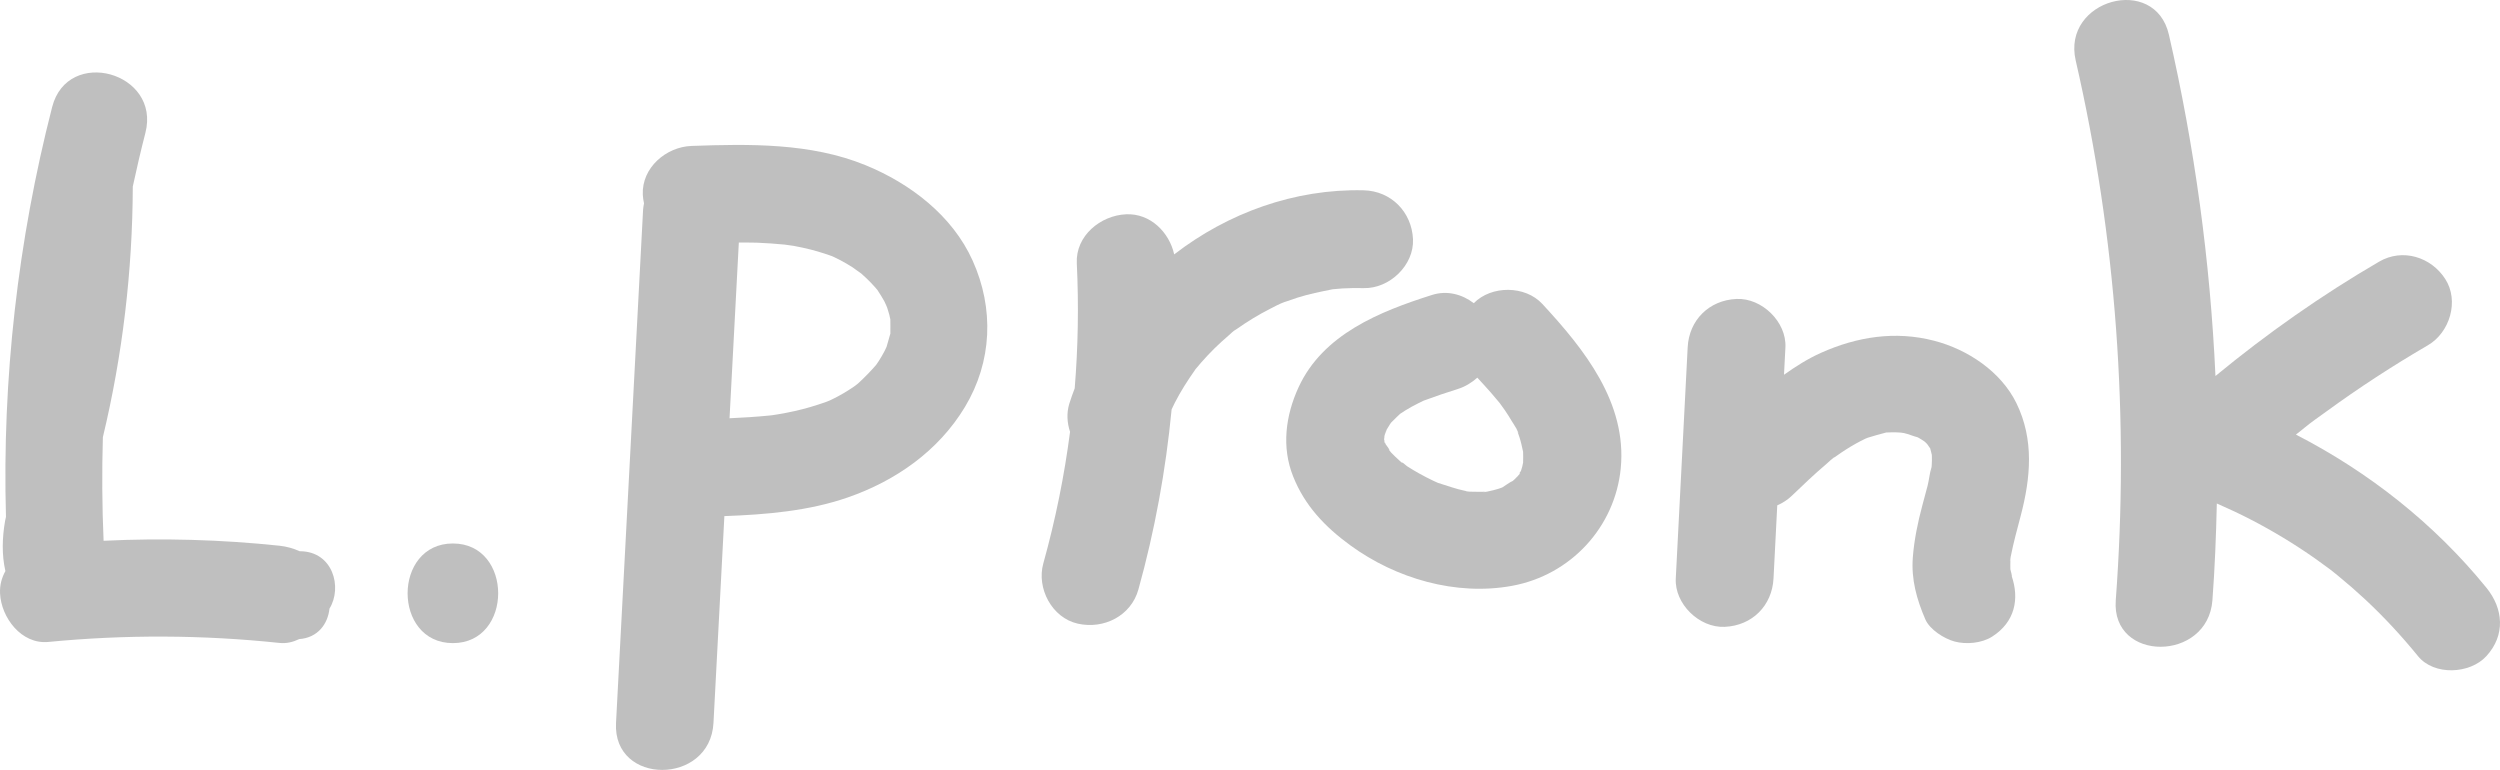
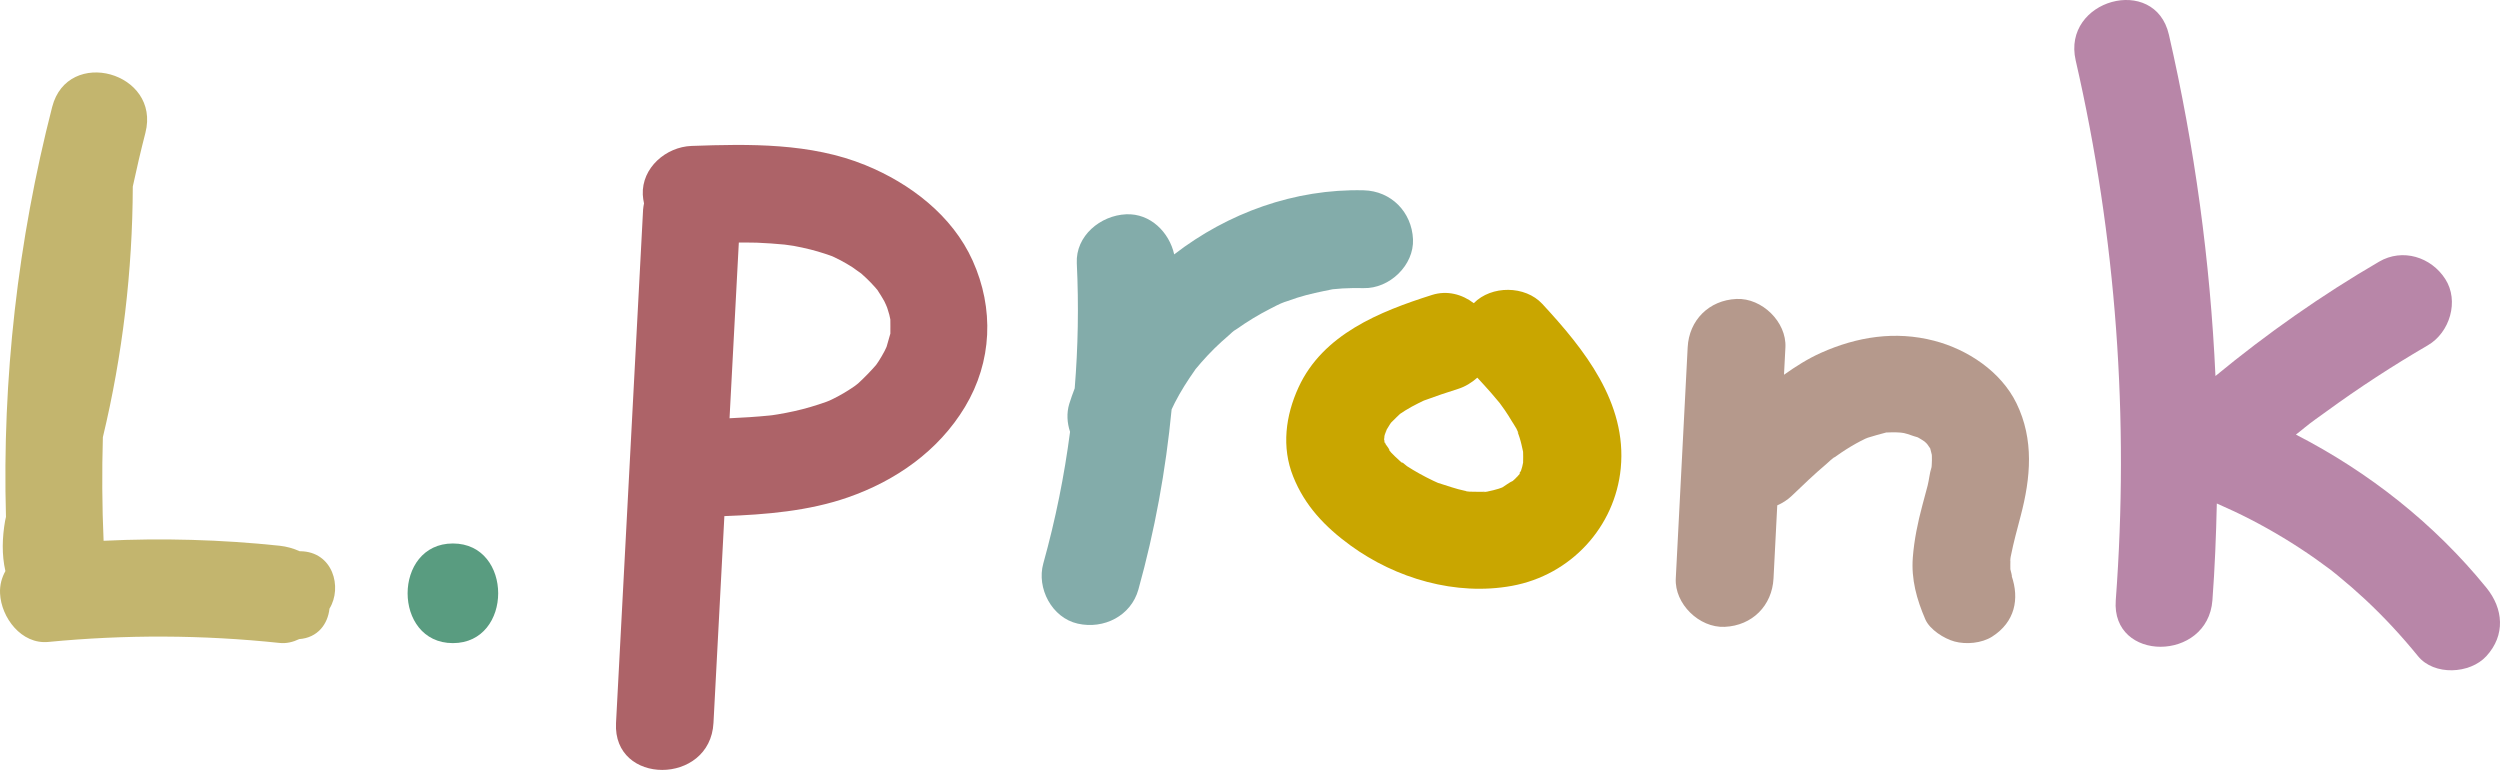
<svg xmlns="http://www.w3.org/2000/svg" width="276px" height="85px" viewBox="0 0 276 85" version="1.1">
-   <g id="Page-1" stroke="none" stroke-width="1" fill="none" fill-rule="evenodd">
-     <g id="Group-30" transform="translate(0, -0)" fill="#BFBFBF">
-       <path d="M97.888,38.254 C97.882,38.267 97.869,38.307 97.858,38.332 C97.788,38.48 97.689,38.692 97.662,38.746 C97.46,39.128 97.242,39.505 97.008,39.871 C96.917,40.011 96.817,40.151 96.72,40.293 C96.112,40.988 95.486,41.636 94.808,42.263 C94.8,42.274 94.759,42.309 94.724,42.339 C94.59,42.444 94.38,42.608 94.316,42.653 C93.947,42.906 93.573,43.146 93.191,43.375 C92.809,43.601 92.422,43.811 92.021,44.01 C91.879,44.082 91.731,44.15 91.585,44.22 C91.497,44.255 91.362,44.311 91.241,44.357 C90.079,44.771 88.901,45.124 87.696,45.39 C87.091,45.525 86.486,45.641 85.875,45.743 C85.681,45.775 85.488,45.807 85.291,45.834 C85.202,45.845 85.076,45.861 84.933,45.875 C83.47,46.02 82.007,46.112 80.541,46.176 C80.883,39.712 81.224,33.248 81.566,26.779 C82.23,26.781 82.895,26.768 83.562,26.792 C84.584,26.827 85.598,26.911 86.615,27.002 C86.679,27.021 87.432,27.11 87.61,27.142 C88.239,27.258 88.866,27.392 89.485,27.548 C90.015,27.683 90.544,27.836 91.066,28.008 C91.33,28.095 91.585,28.189 91.846,28.278 C91.862,28.283 91.908,28.305 91.949,28.321 C92.145,28.42 92.664,28.665 92.782,28.73 C93.24,28.975 93.689,29.233 94.127,29.516 C94.259,29.602 94.985,30.145 95.08,30.196 C95.273,30.374 95.58,30.651 95.661,30.729 C95.978,31.031 96.285,31.351 96.578,31.679 C96.677,31.787 96.769,31.9 96.863,32.01 C96.89,32.051 96.909,32.072 96.944,32.137 C97.175,32.5 97.412,32.861 97.619,33.24 C97.855,33.673 98.054,34.386 97.794,33.512 C97.917,33.926 98.073,34.322 98.178,34.739 C98.224,34.914 98.254,35.094 98.294,35.269 C98.283,35.762 98.318,36.259 98.297,36.752 L98.297,36.835 C98.28,36.884 98.264,36.929 98.24,37.021 C98.124,37.433 98.011,37.844 97.888,38.254 M95.526,18.224 C89.49,15.767 82.747,15.885 76.345,16.111 C73.537,16.213 70.833,18.517 70.965,21.493 C70.981,21.822 71.032,22.142 71.1,22.457 C71.062,22.677 71.011,22.887 70.998,23.124 C70.002,42.018 69.004,60.918 68.009,79.815 C67.643,86.739 78.403,86.718 78.768,79.815 C79.169,72.202 79.57,64.589 79.971,56.978 C84.578,56.809 89.256,56.424 93.603,54.914 C98.883,53.081 103.606,49.785 106.527,44.933 C109.548,39.917 109.763,34.061 107.38,28.773 C105.139,23.789 100.467,20.237 95.526,18.224" id="Fill-4" />
-       <path d="M33.142,60.856 L33.076,60.856 C32.406,60.545 31.659,60.336 30.853,60.247 C24.398,59.568 17.91,59.389 11.437,59.702 C11.269,55.884 11.247,52.072 11.357,48.267 C13.529,39.217 14.631,29.901 14.66,20.593 C15.085,18.613 15.546,16.636 16.053,14.666 C17.769,7.975 7.479,5.122 5.758,11.814 C1.969,26.574 0.234,41.836 0.659,57.065 C0.629,57.213 0.589,57.352 0.563,57.5 C0.248,59.308 0.178,61.243 0.597,63.046 C0.2,63.762 -0.038,64.578 0.005,65.503 C0.125,68.181 2.367,71.162 5.342,70.87 C13.83,70.049 22.37,70.083 30.853,70.98 C31.608,71.063 32.347,70.886 33.033,70.556 C35.08,70.411 36.195,68.889 36.374,67.194 C37.825,64.841 36.755,60.888 33.142,60.856" id="Fill-1" />
-       <path d="M143.211,32.869 C144.501,32.461 145.805,32.199 147.127,31.934 C147.492,31.905 147.854,31.867 148.219,31.843 C148.997,31.797 149.773,31.791 150.552,31.808 C153.401,31.88 156.126,29.278 155.995,26.408 C155.859,23.425 153.603,21.084 150.552,21.009 C142.922,20.825 135.546,23.517 129.631,28.085 C129.089,25.647 127.004,23.538 124.323,23.657 C121.49,23.784 118.735,26.036 118.879,29.057 C119.103,33.77 119.015,38.349 118.648,42.871 C118.436,43.441 118.218,44.01 118.044,44.593 C117.742,45.595 117.802,46.675 118.134,47.674 C117.502,52.522 116.536,57.336 115.18,62.209 C114.424,64.93 116.117,68.205 118.983,68.85 C121.86,69.501 124.868,67.994 125.679,65.081 C127.489,58.578 128.703,51.915 129.348,45.193 C129.462,44.95 129.579,44.704 129.702,44.461 C130.347,43.198 131.106,42.015 131.923,40.854 C131.955,40.806 131.964,40.792 131.988,40.754 C131.999,40.741 132.002,40.741 132.013,40.727 C132.222,40.482 132.426,40.233 132.639,39.99 C133.107,39.456 133.594,38.943 134.098,38.443 C134.607,37.947 135.132,37.469 135.674,37.007 C135.897,36.821 136.145,36.535 136.414,36.402 C136.468,36.37 136.523,36.335 136.564,36.305 C137.723,35.485 138.945,34.742 140.211,34.097 C140.712,33.84 141.245,33.546 141.787,33.352 C141.918,33.309 142.046,33.268 142.111,33.247 C142.473,33.114 142.84,32.987 143.211,32.869" id="Fill-7" />
-       <path d="M167.458,52.71 C167.458,52.683 167.479,52.659 167.485,52.632 C167.414,52.71 167.344,52.786 167.271,52.858 C167.187,52.941 167.097,53.019 167.008,53.097 C166.707,53.208 166.065,53.692 165.87,53.802 C165.859,53.807 165.837,53.815 165.824,53.823 C165.661,53.88 165.493,53.944 165.463,53.953 C165.086,54.071 164.704,54.165 164.32,54.243 C164.301,54.248 164.29,54.251 164.268,54.256 C164.252,54.259 164.233,54.267 164.214,54.27 C164.038,54.305 163.837,54.313 163.672,54.367 C163.807,54.321 163.867,54.31 163.962,54.289 C163.463,54.286 162.976,54.31 162.477,54.283 C162.436,54.281 162.333,54.281 162.247,54.281 C162.219,54.278 162.211,54.275 162.173,54.27 C162.03,54.246 161.883,54.216 161.743,54.189 C160.721,53.979 159.77,53.624 158.778,53.318 C158.762,53.313 158.762,53.315 158.748,53.31 C158.577,53.232 158.404,53.157 158.236,53.076 C157.705,52.823 157.179,52.552 156.664,52.264 C156.217,52.014 155.776,51.75 155.342,51.471 C155.242,51.401 155.033,51.215 154.827,51.054 C154.849,51.116 154.789,51.126 154.575,50.914 C154.551,50.893 154.532,50.871 154.507,50.85 C154.464,50.831 154.418,50.801 154.388,50.801 C154.426,50.801 154.45,50.825 154.486,50.831 C154.326,50.683 154.16,50.543 154.006,50.39 C153.868,50.261 153.738,50.124 153.605,49.984 C153.575,49.951 153.581,49.949 153.553,49.925 C153.572,49.968 153.605,50.013 153.605,50.059 C153.605,50.029 153.57,49.965 153.543,49.911 C153.223,49.553 153.312,49.57 153.448,49.726 C153.293,49.473 153.079,49.185 152.974,49.037 C152.944,48.954 152.917,48.881 152.892,48.817 C152.887,48.846 152.881,48.876 152.871,48.911 C152.862,48.897 152.852,48.887 152.849,48.881 C152.846,48.798 152.849,48.731 152.838,48.645 C152.789,48.497 152.789,48.429 152.822,48.416 C152.827,48.352 152.835,48.255 152.843,48.136 C152.852,48.091 152.862,48.045 152.876,48.002 C152.936,47.781 153.288,47.104 152.919,47.736 C152.491,48.47 153.12,47.378 153.15,47.33 C153.247,47.158 153.35,46.994 153.459,46.827 C153.497,46.77 153.534,46.714 153.575,46.66 C153.852,46.367 154.505,45.751 154.561,45.698 C154.567,45.689 154.586,45.676 154.597,45.671 C154.784,45.55 155.071,45.361 155.133,45.321 C155.618,45.02 156.12,44.748 156.629,44.496 C156.784,44.423 156.998,44.307 157.201,44.219 C157.242,44.208 157.252,44.205 157.304,44.184 C158.515,43.732 159.743,43.323 160.978,42.933 C161.767,42.683 162.48,42.242 163.097,41.694 C163.604,42.248 164.116,42.796 164.61,43.364 C164.932,43.735 165.238,44.119 165.563,44.49 C165.748,44.751 165.943,45.004 166.124,45.27 C166.401,45.676 166.666,46.093 166.916,46.518 C166.991,46.649 167.249,47.021 167.428,47.346 C167.433,47.365 167.441,47.392 167.482,47.513 C167.574,47.781 167.68,48.045 167.764,48.319 C167.929,48.83 168.032,49.349 168.149,49.873 C168.157,50.094 168.159,50.374 168.159,50.441 C168.159,50.511 168.159,50.858 168.149,51.083 C168.092,51.385 168.021,51.697 167.913,51.984 C167.888,52.022 167.869,52.046 167.84,52.097 C167.815,52.132 167.753,52.218 167.696,52.291 C167.764,52.237 167.815,52.21 167.818,52.237 C167.815,52.24 167.815,52.248 167.813,52.25 C167.802,52.285 167.758,52.347 167.642,52.468 C167.601,52.511 167.555,52.557 167.517,52.603 C167.501,52.635 167.458,52.689 167.458,52.71 M161.821,54.229 C161.97,54.251 162.084,54.27 162.176,54.281 C162.024,54.281 161.875,54.272 161.821,54.229 M167.609,47.819 C167.609,47.819 167.49,47.488 167.441,47.367 C167.547,47.564 167.634,47.741 167.609,47.819 M162.705,33.471 C161.423,32.49 159.764,32.033 158.095,32.562 C152.312,34.396 146.05,36.902 143.356,42.767 C141.926,45.883 141.465,49.36 142.768,52.611 C144.061,55.846 146.286,58.169 149.074,60.204 C154.106,63.877 160.732,65.808 166.916,64.679 C173.425,63.49 178.3,58.179 178.931,51.697 C179.63,44.45 174.899,38.553 170.273,33.554 C168.382,31.505 164.656,31.487 162.705,33.471" id="Fill-19" />
-       <path d="M213.242,51.605 C213.236,51.68 213.231,51.757 213.223,51.832 C213.18,52.436 213.19,51.934 213.242,51.605 M213.525,37.617 C209.233,36.503 205.008,37.174 201.024,38.958 C199.578,39.607 198.243,40.456 196.953,41.373 C197.002,40.366 197.056,39.356 197.11,38.346 C197.25,35.552 194.523,32.879 191.715,33.004 C188.669,33.138 186.47,35.352 186.319,38.346 C185.88,46.851 185.443,55.358 185.006,63.862 C184.86,66.659 187.59,69.33 190.401,69.204 C193.446,69.074 195.642,66.857 195.796,63.862 C195.934,61.175 196.074,58.483 196.209,55.791 C196.786,55.54 197.334,55.198 197.822,54.728 C199.068,53.531 200.317,52.337 201.636,51.221 C201.734,51.14 202.478,50.425 202.562,50.465 C202.564,50.465 201.75,51.058 202.257,50.694 C202.419,50.58 202.575,50.459 202.737,50.344 C203.43,49.848 204.151,49.386 204.892,48.972 C205.235,48.782 205.583,48.6 205.936,48.432 C205.969,48.416 206.09,48.373 206.209,48.322 C206.889,48.12 207.555,47.914 208.246,47.746 C208.27,47.746 208.275,47.748 208.302,47.746 C208.621,47.74 208.939,47.722 209.257,47.727 C209.454,47.73 209.648,47.746 209.843,47.759 C209.969,47.778 210.102,47.788 210.196,47.81 C210.679,47.914 211.191,48.146 211.685,48.269 C211.734,48.29 211.782,48.317 211.828,48.341 C212.049,48.464 212.257,48.603 212.467,48.742 C212.538,48.806 212.61,48.867 212.672,48.934 C212.702,48.958 212.732,48.99 212.759,49.025 C212.872,49.201 213.007,49.38 213.093,49.503 C213.093,49.506 213.096,49.514 213.099,49.516 C213.166,49.743 213.215,49.973 213.271,50.203 C213.277,50.254 213.279,50.304 213.279,50.347 C213.29,50.676 213.285,51.004 213.263,51.335 C213.258,51.413 213.252,51.493 213.244,51.568 C213.034,52.203 212.975,52.951 212.813,53.6 C212.627,54.335 212.422,55.061 212.227,55.793 C211.723,57.682 211.326,59.591 211.175,61.541 C210.989,63.969 211.604,66.165 212.551,68.366 C213.042,69.509 214.631,70.508 215.775,70.82 C217.067,71.173 218.788,71.013 219.932,70.284 C222.449,68.676 222.967,66.13 222.079,63.563 C222.128,63.683 222.147,63.686 222.063,63.323 C222.031,63.165 221.977,63.01 221.944,62.853 L221.944,62.85 L221.944,62.842 C221.947,62.516 221.931,62.193 221.947,61.87 C221.947,61.843 221.977,61.64 221.995,61.467 C221.952,61.792 221.831,62.236 221.939,61.645 C221.955,61.547 221.985,61.453 222.004,61.354 L222.004,61.376 L222.004,61.354 C222.298,59.867 222.702,58.411 223.085,56.947 C224.189,52.743 224.577,48.534 222.616,44.516 C220.908,41.023 217.242,38.581 213.525,37.617" id="Fill-21" />
-       <path d="M274.494,64.88 C268.753,57.815 261.523,52.121 253.471,47.98 C253.501,47.956 253.53,47.932 253.559,47.908 C253.767,47.742 253.978,47.576 254.189,47.411 C254.312,47.314 254.381,47.253 254.416,47.223 C255.171,46.598 256.003,46.031 256.79,45.459 C260.41,42.818 264.169,40.372 268.041,38.116 C270.458,36.713 271.517,33.224 269.956,30.802 C268.387,28.364 265.239,27.381 262.657,28.886 C256.305,32.585 250.265,36.83 244.587,41.511 C244.008,28.838 242.29,16.218 239.446,3.827 C237.91,-2.877 227.617,-0.038 229.156,6.672 C233.646,26.223 235.076,46.261 233.58,66.27 C233.068,73.132 243.742,73.1 244.251,66.27 C244.518,62.709 244.657,59.146 244.737,55.585 C245.999,56.138 247.247,56.719 248.472,57.352 C250.932,58.622 253.311,60.063 255.582,61.656 C256.131,62.041 256.667,62.455 257.217,62.843 C257.241,62.861 257.246,62.864 257.262,62.877 C257.537,63.097 257.812,63.311 258.081,63.532 C259.127,64.385 260.144,65.273 261.133,66.192 C263.217,68.138 265.151,70.229 266.949,72.439 C268.721,74.618 272.683,74.42 274.494,72.439 C276.615,70.127 276.386,67.2 274.494,64.88" id="Fill-25" />
-       <path d="M49.999,71 C56.662,71 56.672,60 49.999,60 C43.339,60 43.328,71 49.999,71" id="Fill-27" />
+   <g stroke="none" stroke-width="1" fill="none" fill-rule="evenodd">
+     <g transform="translate(-53, -42)">
+       <g transform="translate(53, 42)">
+         <path d="M97.888,38.254 C97.882,38.267 97.869,38.307 97.858,38.332 C97.788,38.48 97.689,38.692 97.662,38.746 C97.46,39.128 97.242,39.505 97.008,39.871 C96.917,40.011 96.817,40.151 96.72,40.293 C96.112,40.988 95.486,41.636 94.808,42.263 C94.8,42.274 94.759,42.309 94.724,42.339 C94.59,42.444 94.38,42.608 94.316,42.653 C93.947,42.906 93.573,43.146 93.191,43.375 C92.809,43.601 92.422,43.811 92.021,44.01 C91.879,44.082 91.731,44.15 91.585,44.22 C91.497,44.255 91.362,44.311 91.241,44.357 C90.079,44.771 88.901,45.124 87.696,45.39 C87.091,45.525 86.486,45.641 85.875,45.743 C85.681,45.775 85.488,45.807 85.291,45.834 C85.202,45.845 85.076,45.861 84.933,45.875 C83.47,46.02 82.007,46.112 80.541,46.176 C80.883,39.712 81.224,33.248 81.566,26.779 C82.23,26.781 82.895,26.768 83.562,26.792 C84.584,26.827 85.598,26.911 86.615,27.002 C86.679,27.021 87.432,27.11 87.61,27.142 C88.239,27.258 88.866,27.392 89.485,27.548 C90.015,27.683 90.544,27.836 91.066,28.008 C91.33,28.095 91.585,28.189 91.846,28.278 C91.862,28.283 91.908,28.305 91.949,28.321 C92.145,28.42 92.664,28.665 92.782,28.73 C93.24,28.975 93.689,29.233 94.127,29.516 C94.259,29.602 94.985,30.145 95.08,30.196 C95.273,30.374 95.58,30.651 95.661,30.729 C95.978,31.031 96.285,31.351 96.578,31.679 C96.677,31.787 96.769,31.9 96.863,32.01 C96.89,32.051 96.909,32.072 96.944,32.137 C97.175,32.5 97.412,32.861 97.619,33.24 C97.855,33.673 98.054,34.386 97.794,33.512 C97.917,33.926 98.073,34.322 98.178,34.739 C98.224,34.914 98.254,35.094 98.294,35.269 C98.283,35.762 98.318,36.259 98.297,36.752 L98.297,36.835 C98.28,36.884 98.264,36.929 98.24,37.021 C98.124,37.433 98.011,37.844 97.888,38.254 M95.526,18.224 C89.49,15.767 82.747,15.885 76.345,16.111 C73.537,16.213 70.833,18.517 70.965,21.493 C70.981,21.822 71.032,22.142 71.1,22.457 C71.062,22.677 71.011,22.887 70.998,23.124 C70.002,42.018 69.004,60.918 68.009,79.815 C67.643,86.739 78.403,86.718 78.768,79.815 C79.169,72.202 79.57,64.589 79.971,56.978 C84.578,56.809 89.256,56.424 93.603,54.914 C98.883,53.081 103.606,49.785 106.527,44.933 C109.548,39.917 109.763,34.061 107.38,28.773 C105.139,23.789 100.467,20.237 95.526,18.224" fill="#AD6368" />
+         <path d="M33.142,60.856 L33.076,60.856 C32.406,60.545 31.659,60.336 30.853,60.247 C24.398,59.568 17.91,59.389 11.437,59.702 C11.269,55.884 11.247,52.072 11.357,48.267 C13.529,39.217 14.631,29.901 14.66,20.593 C15.085,18.613 15.546,16.636 16.053,14.666 C17.769,7.975 7.479,5.122 5.758,11.814 C1.969,26.574 0.234,41.836 0.659,57.065 C0.629,57.213 0.589,57.352 0.563,57.5 C0.248,59.308 0.178,61.243 0.597,63.046 C0.2,63.762 -0.038,64.578 0.005,65.503 C0.125,68.181 2.367,71.162 5.342,70.87 C13.83,70.049 22.37,70.083 30.853,70.98 C31.608,71.063 32.347,70.886 33.033,70.556 C35.08,70.411 36.195,68.889 36.374,67.194 C37.825,64.841 36.755,60.888 33.142,60.856" fill="#C3B56E" />
+         <path d="M143.211,32.869 C144.501,32.461 145.805,32.199 147.127,31.934 C147.492,31.905 147.854,31.867 148.219,31.843 C148.997,31.797 149.773,31.791 150.552,31.808 C153.401,31.88 156.126,29.278 155.995,26.408 C155.859,23.425 153.603,21.084 150.552,21.009 C142.922,20.825 135.546,23.517 129.631,28.085 C129.089,25.647 127.004,23.538 124.323,23.657 C121.49,23.784 118.735,26.036 118.879,29.057 C119.103,33.77 119.015,38.349 118.648,42.871 C118.436,43.441 118.218,44.01 118.044,44.593 C117.742,45.595 117.802,46.675 118.134,47.674 C117.502,52.522 116.536,57.336 115.18,62.209 C114.424,64.93 116.117,68.205 118.983,68.85 C121.86,69.501 124.868,67.994 125.679,65.081 C127.489,58.578 128.703,51.915 129.348,45.193 C129.462,44.95 129.579,44.704 129.702,44.461 C130.347,43.198 131.106,42.015 131.923,40.854 C131.955,40.806 131.964,40.792 131.988,40.754 C131.999,40.741 132.002,40.741 132.013,40.727 C132.222,40.482 132.426,40.233 132.639,39.99 C133.107,39.456 133.594,38.943 134.098,38.443 C134.607,37.947 135.132,37.469 135.674,37.007 C135.897,36.821 136.145,36.535 136.414,36.402 C136.468,36.37 136.523,36.335 136.564,36.305 C137.723,35.485 138.945,34.742 140.211,34.097 C140.712,33.84 141.245,33.546 141.787,33.352 C141.918,33.309 142.046,33.268 142.111,33.247 C142.473,33.114 142.84,32.987 143.211,32.869" fill="#83ACAA" />
+         <path d="M167.458,52.71 C167.458,52.683 167.479,52.659 167.485,52.632 C167.414,52.71 167.344,52.786 167.271,52.858 C167.187,52.941 167.097,53.019 167.008,53.097 C166.707,53.208 166.065,53.692 165.87,53.802 C165.859,53.807 165.837,53.815 165.824,53.823 C165.661,53.88 165.493,53.944 165.463,53.953 C165.086,54.071 164.704,54.165 164.32,54.243 C164.301,54.248 164.29,54.251 164.268,54.256 C164.252,54.259 164.233,54.267 164.214,54.27 C164.038,54.305 163.837,54.313 163.672,54.367 C163.807,54.321 163.867,54.31 163.962,54.289 C163.463,54.286 162.976,54.31 162.477,54.283 C162.436,54.281 162.333,54.281 162.247,54.281 C162.219,54.278 162.211,54.275 162.173,54.27 C162.03,54.246 161.883,54.216 161.743,54.189 C160.721,53.979 159.77,53.624 158.778,53.318 C158.762,53.313 158.762,53.315 158.748,53.31 C158.577,53.232 158.404,53.157 158.236,53.076 C157.705,52.823 157.179,52.552 156.664,52.264 C156.217,52.014 155.776,51.75 155.342,51.471 C155.242,51.401 155.033,51.215 154.827,51.054 C154.849,51.116 154.789,51.126 154.575,50.914 C154.551,50.893 154.532,50.871 154.507,50.85 C154.464,50.831 154.418,50.801 154.388,50.801 C154.426,50.801 154.45,50.825 154.486,50.831 C154.326,50.683 154.16,50.543 154.006,50.39 C153.868,50.261 153.738,50.124 153.605,49.984 C153.575,49.951 153.581,49.949 153.553,49.925 C153.572,49.968 153.605,50.013 153.605,50.059 C153.605,50.029 153.57,49.965 153.543,49.911 C153.223,49.553 153.312,49.57 153.448,49.726 C153.293,49.473 153.079,49.185 152.974,49.037 C152.944,48.954 152.917,48.881 152.892,48.817 C152.887,48.846 152.881,48.876 152.871,48.911 C152.862,48.897 152.852,48.887 152.849,48.881 C152.846,48.798 152.849,48.731 152.838,48.645 C152.789,48.497 152.789,48.429 152.822,48.416 C152.827,48.352 152.835,48.255 152.843,48.136 C152.852,48.091 152.862,48.045 152.876,48.002 C152.936,47.781 153.288,47.104 152.919,47.736 C152.491,48.47 153.12,47.378 153.15,47.33 C153.247,47.158 153.35,46.994 153.459,46.827 C153.497,46.77 153.534,46.714 153.575,46.66 C153.852,46.367 154.505,45.751 154.561,45.698 C154.567,45.689 154.586,45.676 154.597,45.671 C154.784,45.55 155.071,45.361 155.133,45.321 C155.618,45.02 156.12,44.748 156.629,44.496 C156.784,44.423 156.998,44.307 157.201,44.219 C157.242,44.208 157.252,44.205 157.304,44.184 C158.515,43.732 159.743,43.323 160.978,42.933 C161.767,42.683 162.48,42.242 163.097,41.694 C163.604,42.248 164.116,42.796 164.61,43.364 C164.932,43.735 165.238,44.119 165.563,44.49 C165.748,44.751 165.943,45.004 166.124,45.27 C166.401,45.676 166.666,46.093 166.916,46.518 C166.991,46.649 167.249,47.021 167.428,47.346 C167.433,47.365 167.441,47.392 167.482,47.513 C167.574,47.781 167.68,48.045 167.764,48.319 C167.929,48.83 168.032,49.349 168.149,49.873 C168.157,50.094 168.159,50.374 168.159,50.441 C168.159,50.511 168.159,50.858 168.149,51.083 C168.092,51.385 168.021,51.697 167.913,51.984 C167.888,52.022 167.869,52.046 167.84,52.097 C167.815,52.132 167.753,52.218 167.696,52.291 C167.764,52.237 167.815,52.21 167.818,52.237 C167.815,52.24 167.815,52.248 167.813,52.25 C167.802,52.285 167.758,52.347 167.642,52.468 C167.601,52.511 167.555,52.557 167.517,52.603 C167.501,52.635 167.458,52.689 167.458,52.71 M161.821,54.229 C161.97,54.251 162.084,54.27 162.176,54.281 C162.024,54.281 161.875,54.272 161.821,54.229 M167.609,47.819 C167.609,47.819 167.49,47.488 167.441,47.367 C167.547,47.564 167.634,47.741 167.609,47.819 M162.705,33.471 C161.423,32.49 159.764,32.033 158.095,32.562 C152.312,34.396 146.05,36.902 143.356,42.767 C141.926,45.883 141.465,49.36 142.768,52.611 C144.061,55.846 146.286,58.169 149.074,60.204 C154.106,63.877 160.732,65.808 166.916,64.679 C173.425,63.49 178.3,58.179 178.931,51.697 C179.63,44.45 174.899,38.553 170.273,33.554 C168.382,31.505 164.656,31.487 162.705,33.471" fill="#C9A600" />
+         <path d="M213.242,51.605 C213.236,51.68 213.231,51.757 213.223,51.832 C213.18,52.436 213.19,51.934 213.242,51.605 M213.525,37.617 C209.233,36.503 205.008,37.174 201.024,38.958 C199.578,39.607 198.243,40.456 196.953,41.373 C197.002,40.366 197.056,39.356 197.11,38.346 C197.25,35.552 194.523,32.879 191.715,33.004 C188.669,33.138 186.47,35.352 186.319,38.346 C185.88,46.851 185.443,55.358 185.006,63.862 C184.86,66.659 187.59,69.33 190.401,69.204 C193.446,69.074 195.642,66.857 195.796,63.862 C195.934,61.175 196.074,58.483 196.209,55.791 C196.786,55.54 197.334,55.198 197.822,54.728 C199.068,53.531 200.317,52.337 201.636,51.221 C201.734,51.14 202.478,50.425 202.562,50.465 C202.564,50.465 201.75,51.058 202.257,50.694 C202.419,50.58 202.575,50.459 202.737,50.344 C203.43,49.848 204.151,49.386 204.892,48.972 C205.235,48.782 205.583,48.6 205.936,48.432 C205.969,48.416 206.09,48.373 206.209,48.322 C206.889,48.12 207.555,47.914 208.246,47.746 C208.27,47.746 208.275,47.748 208.302,47.746 C208.621,47.74 208.939,47.722 209.257,47.727 C209.454,47.73 209.648,47.746 209.843,47.759 C209.969,47.778 210.102,47.788 210.196,47.81 C210.679,47.914 211.191,48.146 211.685,48.269 C211.734,48.29 211.782,48.317 211.828,48.341 C212.049,48.464 212.257,48.603 212.467,48.742 C212.538,48.806 212.61,48.867 212.672,48.934 C212.702,48.958 212.732,48.99 212.759,49.025 C212.872,49.201 213.007,49.38 213.093,49.503 C213.093,49.506 213.096,49.514 213.099,49.516 C213.166,49.743 213.215,49.973 213.271,50.203 C213.277,50.254 213.279,50.304 213.279,50.347 C213.29,50.676 213.285,51.004 213.263,51.335 C213.258,51.413 213.252,51.493 213.244,51.568 C213.034,52.203 212.975,52.951 212.813,53.6 C212.627,54.335 212.422,55.061 212.227,55.793 C211.723,57.682 211.326,59.591 211.175,61.541 C210.989,63.969 211.604,66.165 212.551,68.366 C213.042,69.509 214.631,70.508 215.775,70.82 C217.067,71.173 218.788,71.013 219.932,70.284 C222.449,68.676 222.967,66.13 222.079,63.563 C222.128,63.683 222.147,63.686 222.063,63.323 C222.031,63.165 221.977,63.01 221.944,62.853 L221.944,62.85 L221.944,62.842 C221.947,62.516 221.931,62.193 221.947,61.87 C221.947,61.843 221.977,61.64 221.995,61.467 C221.952,61.792 221.831,62.236 221.939,61.645 C221.955,61.547 221.985,61.453 222.004,61.354 L222.004,61.376 L222.004,61.354 C222.298,59.867 222.702,58.411 223.085,56.947 C224.189,52.743 224.577,48.534 222.616,44.516 C220.908,41.023 217.242,38.581 213.525,37.617" fill="#B5998C" />
+         <path d="M274.494,64.88 C268.753,57.815 261.523,52.121 253.471,47.98 C253.501,47.956 253.53,47.932 253.559,47.908 C253.767,47.742 253.978,47.576 254.189,47.411 C254.312,47.314 254.381,47.253 254.416,47.223 C255.171,46.598 256.003,46.031 256.79,45.459 C260.41,42.818 264.169,40.372 268.041,38.116 C270.458,36.713 271.517,33.224 269.956,30.802 C268.387,28.364 265.239,27.381 262.657,28.886 C256.305,32.585 250.265,36.83 244.587,41.511 C244.008,28.838 242.29,16.218 239.446,3.827 C237.91,-2.877 227.617,-0.038 229.156,6.672 C233.646,26.223 235.076,46.261 233.58,66.27 C233.068,73.132 243.742,73.1 244.251,66.27 C244.518,62.709 244.657,59.146 244.737,55.585 C245.999,56.138 247.247,56.719 248.472,57.352 C250.932,58.622 253.311,60.063 255.582,61.656 C256.131,62.041 256.667,62.455 257.217,62.843 C257.241,62.861 257.246,62.864 257.262,62.877 C257.537,63.097 257.812,63.311 258.081,63.532 C259.127,64.385 260.144,65.273 261.133,66.192 C263.217,68.138 265.151,70.229 266.949,72.439 C268.721,74.618 272.683,74.42 274.494,72.439 C276.615,70.127 276.386,67.2 274.494,64.88" fill="#B886A8" />
+         <path d="M49.999,71 C56.662,71 56.672,60 49.999,60 C43.339,60 43.328,71 49.999,71" fill="#599C80" />
+       </g>
    </g>
  </g>
</svg>
